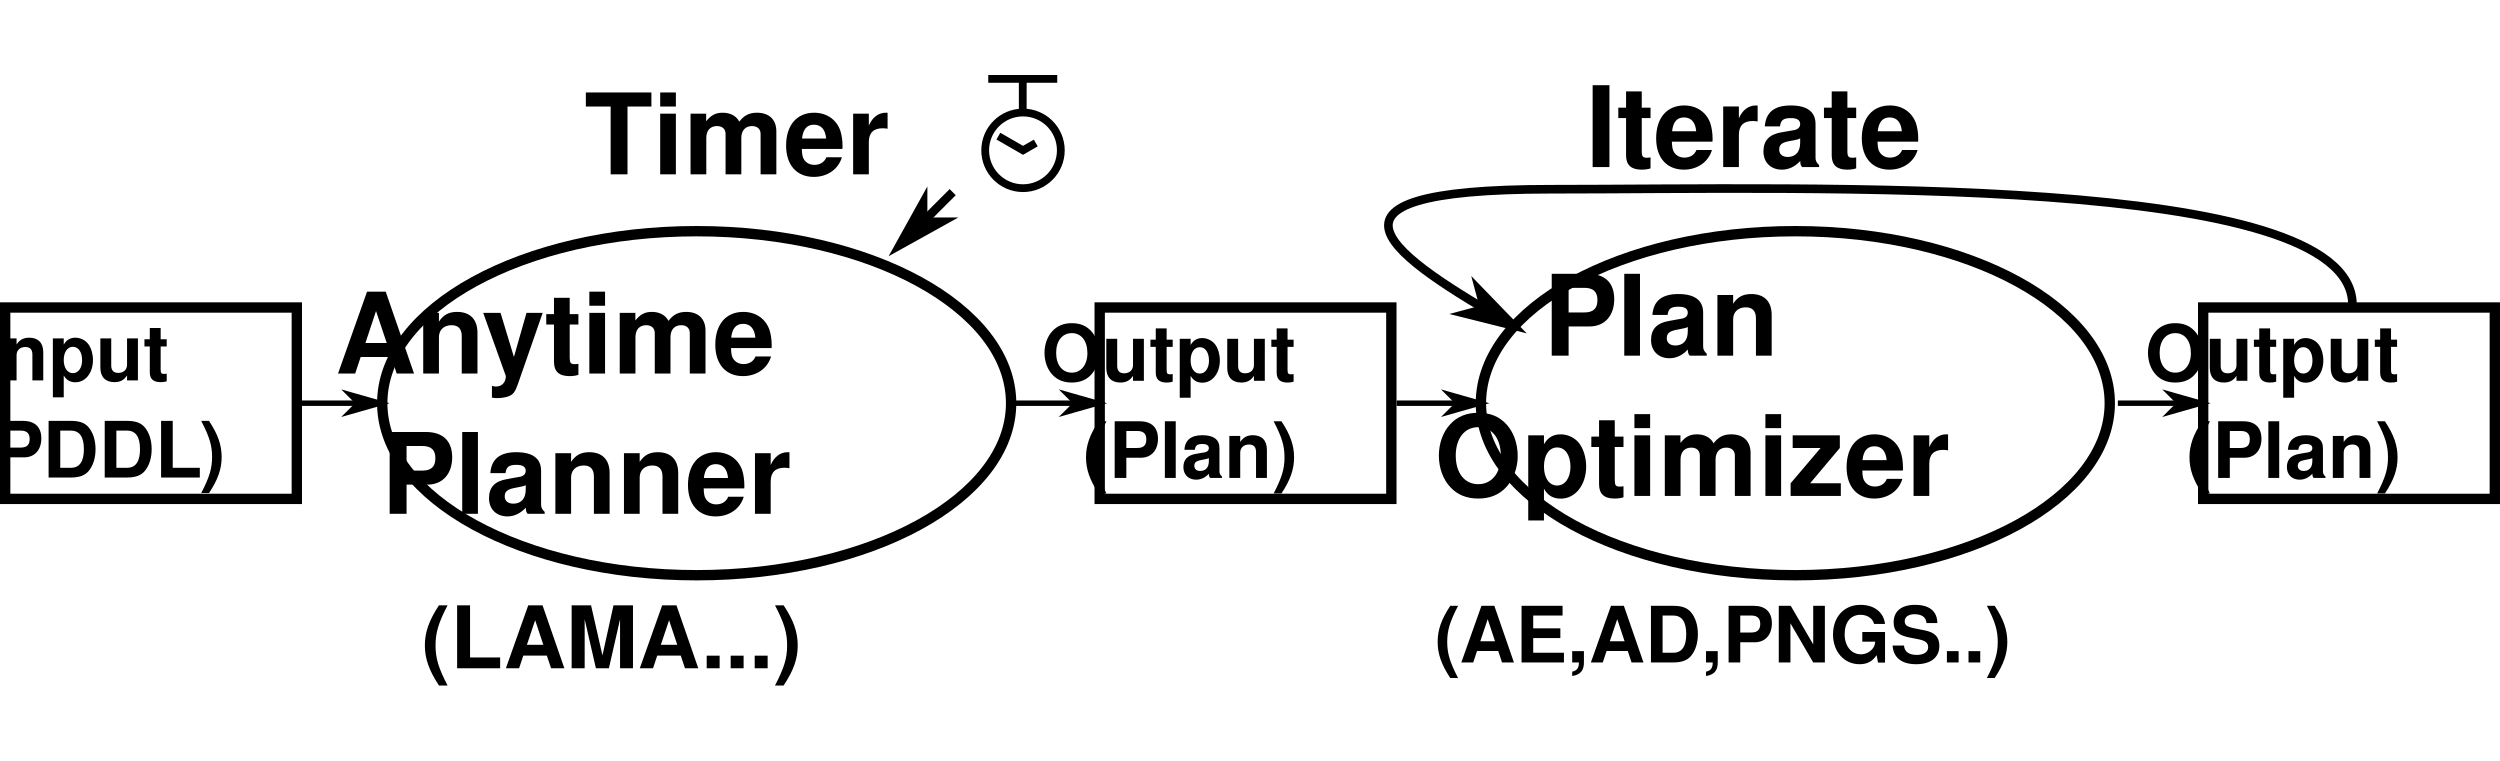
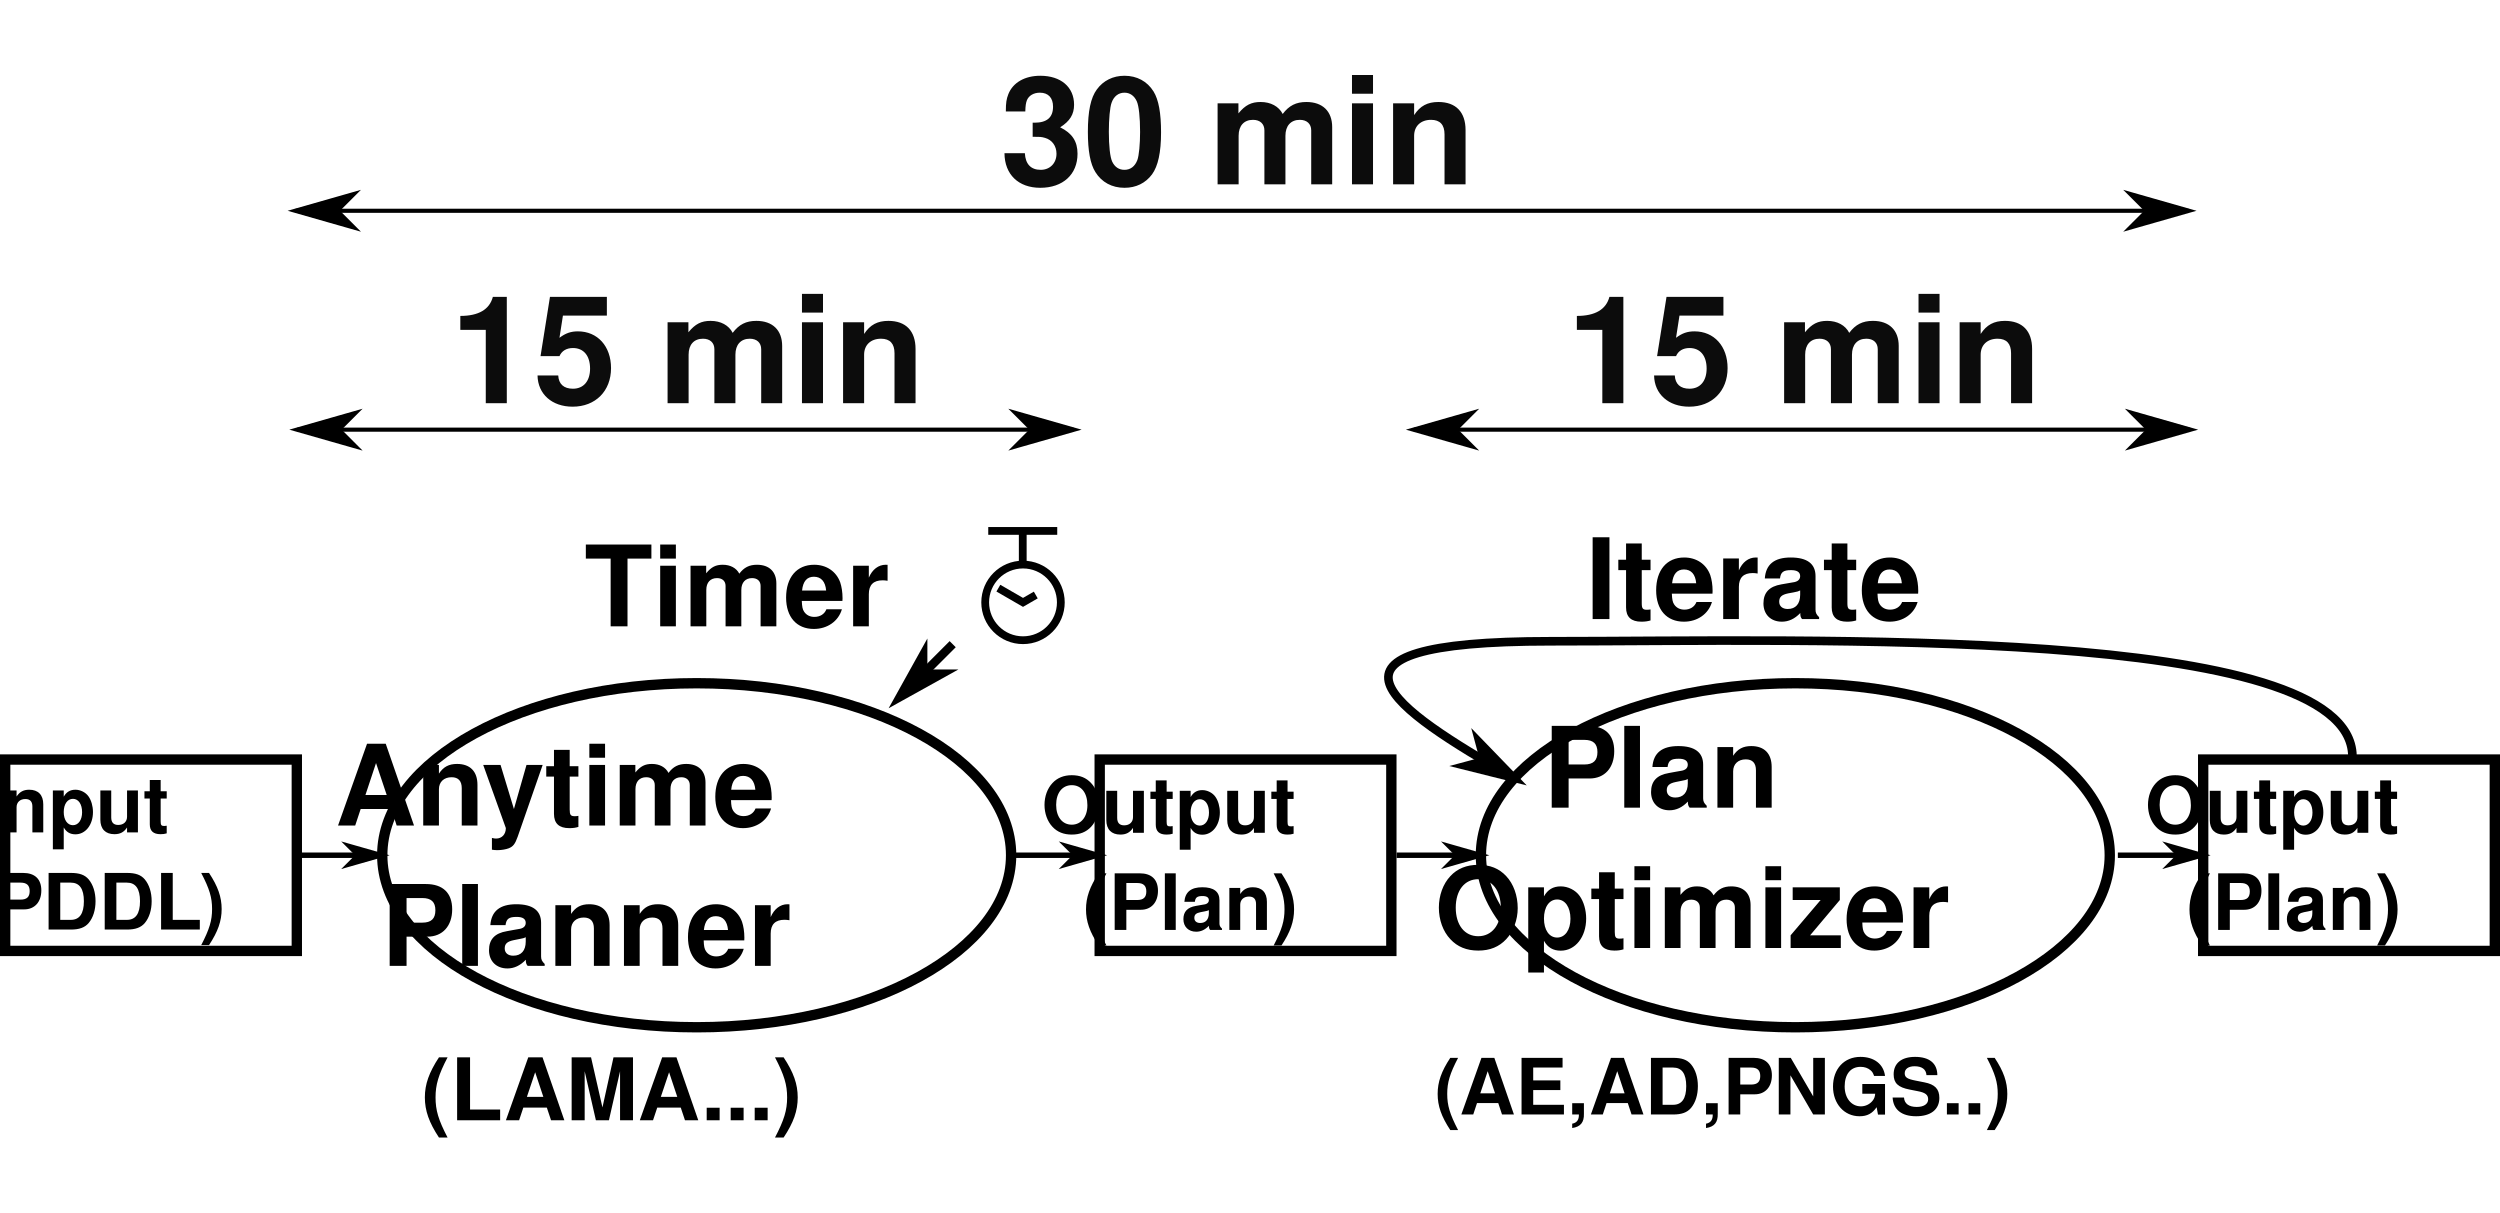
- <svg xmlns="http://www.w3.org/2000/svg" width="600" height="182.528" id="svg2" version="1.1">
+ <svg xmlns="http://www.w3.org/2000/svg" width="600" height="291.017" id="svg2" version="1.1">
  <defs id="defs4">
+     <marker orient="auto" refY="0" refX="0" id="Arrow1Lstart" style="overflow:visible">
+       <path id="path4116" d="M 0,0 5,-5 -12.5,0 5,5 0,0 z" style="fill-rule:evenodd;stroke:#000000;stroke-width:1pt" transform="matrix(0.8,0,0,0.8,10,0)" />
+     </marker>
    <marker orient="auto" refY="0" refX="0" id="Arrow1Mend" style="overflow:visible">
      <path id="path4344" d="M 0,0 5,-5 -12.5,0 5,5 0,0 z" style="fill-rule:evenodd;stroke:#000000;stroke-width:1pt" transform="matrix(-0.4,0,0,-0.4,-4,0)" />
    </marker>
    <marker orient="auto" refY="0" refX="0" id="Arrow1Lend" style="overflow:visible">
      <path id="path4338" d="M 0,0 5,-5 -12.5,0 5,5 0,0 z" style="fill-rule:evenodd;stroke:#000000;stroke-width:1pt" transform="matrix(-0.8,0,0,-0.8,-10,0)" />
    </marker>
    <marker orient="auto" refY="0" refX="0" id="Arrow1Mend-0" style="overflow:visible">
      <path id="path4344-5" d="M 0,0 5,-5 -12.5,0 5,5 0,0 z" style="fill-rule:evenodd;stroke:#000000;stroke-width:1pt" transform="matrix(-0.4,0,0,-0.4,-4,0)" />
    </marker>
    <marker orient="auto" refY="0" refX="0" id="marker4230" style="overflow:visible">
      <path id="path4232" d="M 0,0 5,-5 -12.5,0 5,5 0,0 z" style="fill-rule:evenodd;stroke:#000000;stroke-width:1pt" transform="matrix(-0.4,0,0,-0.4,-4,0)" />
    </marker>
    <marker orient="auto" refY="0" refX="0" id="marker4234" style="overflow:visible">
      <path id="path4236" d="M 0,0 5,-5 -12.5,0 5,5 0,0 z" style="fill-rule:evenodd;stroke:#000000;stroke-width:1pt" transform="matrix(-0.4,0,0,-0.4,-4,0)" />
    </marker>
    <marker orient="auto" refY="0" refX="0" id="Arrow1Mend-7" style="overflow:visible">
      <path id="path4344-4" d="M 0,0 5,-5 -12.5,0 5,5 0,0 z" style="fill-rule:evenodd;stroke:#000000;stroke-width:1pt" transform="matrix(-0.4,0,0,-0.4,-4,0)" />
    </marker>
    <marker orient="auto" refY="0" refX="0" id="marker4230-1" style="overflow:visible">
      <path id="path4232-6" d="M 0,0 5,-5 -12.5,0 5,5 0,0 z" style="fill-rule:evenodd;stroke:#000000;stroke-width:1pt" transform="matrix(-0.4,0,0,-0.4,-4,0)" />
    </marker>
    <marker orient="auto" refY="0" refX="0" id="marker4234-8" style="overflow:visible">
      <path id="path4236-6" d="M 0,0 5,-5 -12.5,0 5,5 0,0 z" style="fill-rule:evenodd;stroke:#000000;stroke-width:1pt" transform="matrix(-0.4,0,0,-0.4,-4,0)" />
    </marker>
    <marker orient="auto" refY="0" refX="0" id="Arrow1Mend-05" style="overflow:visible">
      <path id="path4344-0" d="M 0,0 5,-5 -12.5,0 5,5 0,0 z" style="fill-rule:evenodd;stroke:#000000;stroke-width:1pt" transform="matrix(-0.4,0,0,-0.4,-4,0)" />
    </marker>
    <marker orient="auto" refY="0" refX="0" id="marker4545" style="overflow:visible">
      <path id="path4547" d="M 0,0 5,-5 -12.5,0 5,5 0,0 z" style="fill-rule:evenodd;stroke:#000000;stroke-width:1pt" transform="matrix(-0.4,0,0,-0.4,-4,0)" />
    </marker>
    <marker orient="auto" refY="0" refX="0" id="marker4549" style="overflow:visible">
      <path id="path4551" d="M 0,0 5,-5 -12.5,0 5,5 0,0 z" style="fill-rule:evenodd;stroke:#000000;stroke-width:1pt" transform="matrix(-0.4,0,0,-0.4,-4,0)" />
    </marker>
    <marker orient="auto" refY="0" refX="0" id="marker4553" style="overflow:visible">
      <path id="path4555" d="M 0,0 5,-5 -12.5,0 5,5 0,0 z" style="fill-rule:evenodd;stroke:#000000;stroke-width:1pt" transform="matrix(-0.4,0,0,-0.4,-4,0)" />
    </marker>
    <marker orient="auto" refY="0" refX="0" id="marker4557" style="overflow:visible">
      <path id="path4559" d="M 0,0 5,-5 -12.5,0 5,5 0,0 z" style="fill-rule:evenodd;stroke:#000000;stroke-width:1pt" transform="matrix(-0.4,0,0,-0.4,-4,0)" />
    </marker>
    <marker orient="auto" refY="0" refX="0" id="marker4561" style="overflow:visible">
      <path id="path4563" d="M 0,0 5,-5 -12.5,0 5,5 0,0 z" style="fill-rule:evenodd;stroke:#000000;stroke-width:1pt" transform="matrix(-0.4,0,0,-0.4,-4,0)" />
    </marker>
+     <marker orient="auto" refY="0" refX="0" id="Arrow1Lstart-1" style="overflow:visible">
+       <path id="path4116-7" d="M 0,0 5,-5 -12.5,0 5,5 0,0 z" style="fill-rule:evenodd;stroke:#000000;stroke-width:1pt" transform="matrix(0.8,0,0,0.8,10,0)" />
+     </marker>
+     <marker orient="auto" refY="0" refX="0" id="Arrow1Lend-5" style="overflow:visible">
+       <path id="path4338-3" d="M 0,0 5,-5 -12.5,0 5,5 0,0 z" style="fill-rule:evenodd;stroke:#000000;stroke-width:1pt" transform="matrix(-0.8,0,0,-0.8,-10,0)" />
+     </marker>
+     <marker orient="auto" refY="0" refX="0" id="Arrow1Lstart-2" style="overflow:visible">
+       <path id="path4116-4" d="M 0,0 5,-5 -12.5,0 5,5 0,0 z" style="fill-rule:evenodd;stroke:#000000;stroke-width:1pt" transform="matrix(0.8,0,0,0.8,10,0)" />
+     </marker>
+     <marker orient="auto" refY="0" refX="0" id="Arrow1Lend-54" style="overflow:visible">
+       <path id="path4338-2" d="M 0,0 5,-5 -12.5,0 5,5 0,0 z" style="fill-rule:evenodd;stroke:#000000;stroke-width:1pt" transform="matrix(-0.8,0,0,-0.8,-10,0)" />
+     </marker>
  </defs>
-   <g id="layer1" transform="translate(-1.874878,-746.143)">
+   <g id="layer1" transform="translate(-1.874878,-637.654)">
    <rect style="color:#000000;fill:none;stroke:#000000;stroke-width:2.483;marker:none;visibility:visible;display:inline;overflow:visible;enable-background:accumulate" id="rect5271-7" width="69.994" height="45.933" x="3.116" y="819.944" />
    <text xml:space="preserve" style="font-size:18.65px;font-style:normal;font-variant:normal;font-weight:bold;font-stretch:normal;text-indent:0;text-align:center;text-decoration:none;line-height:125%;letter-spacing:normal;word-spacing:normal;text-transform:none;direction:ltr;block-progression:tb;writing-mode:lr-tb;text-anchor:middle;baseline-shift:baseline;color:#000000;fill:#000000;stroke:none;stroke-width:1.8;marker:none;visibility:visible;display:inline;overflow:visible;enable-background:accumulate;font-family:Nimbus Sans L;-inkscape-font-specification:Nimbus Sans L Bold" x="37.832" y="837.44" id="text5273-7">
      <tspan id="tspan5275-7" x="37.832" y="837.44">Input</tspan>
      <tspan x="37.832" y="860.753" id="tspan5277-62">(PDDL)</tspan>
    </text>
    <path style="fill:none;stroke:#000000;stroke-width:1.306;stroke-linecap:butt;stroke-linejoin:miter;stroke-miterlimit:4;stroke-opacity:1;stroke-dasharray:none;marker-end:url(#Arrow1Mend)" d="m 73.11,842.91 19.686,0" id="path5279-4" />
    <path style="color:#000000;fill:none;stroke:#000000;stroke-width:1.8;marker:none;visibility:visible;display:inline;overflow:visible;enable-background:accumulate" id="path5281-93" d="m 189.484,91.175 c 0,16.529 -24.492,29.929 -54.705,29.929 -30.213,0 -54.705,-13.4 -54.705,-29.929 0,-16.529 24.492,-29.929 54.705,-29.929 30.213,0 54.705,13.4 54.705,29.929 z" transform="matrix(1.379445,0,0,1.379445,-16.84282,717.1402)" />
    <g id="g5432-1" transform="matrix(1.379445,0,0,1.379445,-0.711413,-390.4018)">
      <text id="text5283-0" y="888.897" x="122.887" style="font-size:19.529px;font-style:normal;font-variant:normal;font-weight:bold;font-stretch:normal;text-indent:0;text-align:center;text-decoration:none;line-height:125%;letter-spacing:normal;word-spacing:normal;text-transform:none;direction:ltr;block-progression:tb;writing-mode:lr-tb;text-anchor:middle;baseline-shift:baseline;color:#000000;fill:#000000;stroke:none;stroke-width:1.8;marker:none;visibility:visible;display:inline;overflow:visible;enable-background:accumulate;font-family:Nimbus Sans L;-inkscape-font-specification:Nimbus Sans L Bold" xml:space="preserve">
        <tspan y="888.897" x="122.887" id="tspan5285-3">Anytime</tspan>
        <tspan y="913.308" x="122.887" id="tspan3032-2">Planner</tspan>
      </text>
      <text id="text5287-64" y="940.181" x="122.909" style="font-size:15.022px;font-style:normal;font-variant:normal;font-weight:bold;font-stretch:normal;text-indent:0;text-align:center;text-decoration:none;line-height:125%;letter-spacing:normal;word-spacing:normal;text-transform:none;direction:ltr;block-progression:tb;writing-mode:lr-tb;text-anchor:middle;baseline-shift:baseline;color:#000000;fill:#000000;fill-opacity:1;fill-rule:evenodd;stroke:none;stroke-width:1.8;marker:none;visibility:visible;display:inline;overflow:visible;enable-background:accumulate;font-family:Nimbus Sans L;-inkscape-font-specification:Nimbus Sans L Bold" xml:space="preserve">
        <tspan y="940.181" x="122.909" id="tspan5289-2">(LAMA...)</tspan>
      </text>
    </g>
    <rect style="color:#000000;fill:none;stroke:#000000;stroke-width:2.483;marker:none;visibility:visible;display:inline;overflow:visible;enable-background:accumulate" id="rect5271-3-65" width="69.994" height="45.933" x="265.804" y="819.944" />
    <text xml:space="preserve" style="font-size:18.65px;font-style:normal;font-variant:normal;font-weight:bold;font-stretch:normal;text-indent:0;text-align:center;text-decoration:none;line-height:125%;letter-spacing:normal;word-spacing:normal;text-transform:none;direction:ltr;block-progression:tb;writing-mode:lr-tb;text-anchor:middle;baseline-shift:baseline;color:#000000;fill:#000000;stroke:none;stroke-width:1.8;marker:none;visibility:visible;display:inline;overflow:visible;enable-background:accumulate;font-family:Nimbus Sans L;-inkscape-font-specification:Nimbus Sans L Bold" x="300.52" y="837.531" id="text5273-6-7">
      <tspan id="tspan5275-3-8" x="300.52" y="837.531">Output</tspan>
      <tspan x="300.52" y="860.844" id="tspan5277-6-2">(Plan)</tspan>
    </text>
    <path style="fill:none;stroke:#000000;stroke-width:1.306;stroke-linecap:butt;stroke-linejoin:miter;stroke-miterlimit:4;stroke-opacity:1;stroke-dasharray:none;marker-end:url(#Arrow1Mend)" d="m 245.322,842.91 19.686,0" id="path5279-1-3" />
    <path style="color:#000000;fill:none;stroke:#000000;stroke-width:1.8;marker:none;visibility:visible;display:inline;overflow:visible;enable-background:accumulate" id="path5281-6-8" d="m 189.484,91.175 c 0,16.529 -24.492,29.929 -54.705,29.929 -30.213,0 -54.705,-13.4 -54.705,-29.929 0,-16.529 24.492,-29.929 54.705,-29.929 30.213,0 54.705,13.4 54.705,29.929 z" transform="matrix(1.379445,0,0,1.379445,246.8371,717.1402)" />
    <g id="g5438-6" transform="matrix(1.379445,0,0,1.379445,1.031153,-367.3159)">
      <text id="text5283-8-8" y="869.052" x="314.037" style="font-size:19.529px;font-style:normal;font-variant:normal;font-weight:bold;font-stretch:normal;text-indent:0;text-align:center;text-decoration:none;line-height:125%;letter-spacing:normal;word-spacing:normal;text-transform:none;direction:ltr;block-progression:tb;writing-mode:lr-tb;text-anchor:middle;baseline-shift:baseline;color:#000000;fill:#000000;stroke:none;stroke-width:1.8;marker:none;visibility:visible;display:inline;overflow:visible;enable-background:accumulate;font-family:Nimbus Sans L;-inkscape-font-specification:Nimbus Sans L Bold" xml:space="preserve">
        <tspan y="869.052" x="314.037" id="tspan5285-9-0">Plan</tspan>
        <tspan y="893.463" x="314.037" id="tspan3055-0">Optimizer</tspan>
      </text>
    </g>
    <rect style="color:#000000;fill:none;stroke:#000000;stroke-width:2.483;marker:none;visibility:visible;display:inline;overflow:visible;enable-background:accumulate" id="rect5271-3-6-7" width="69.994" height="45.933" x="530.639" y="819.944" />
    <text xml:space="preserve" style="font-size:18.65px;font-style:normal;font-variant:normal;font-weight:bold;font-stretch:normal;text-indent:0;text-align:center;text-decoration:none;line-height:125%;letter-spacing:normal;word-spacing:normal;text-transform:none;direction:ltr;block-progression:tb;writing-mode:lr-tb;text-anchor:middle;baseline-shift:baseline;color:#000000;fill:#000000;stroke:none;stroke-width:1.8;marker:none;visibility:visible;display:inline;overflow:visible;enable-background:accumulate;font-family:Nimbus Sans L;-inkscape-font-specification:Nimbus Sans L Bold" x="565.355" y="837.531" id="text5273-6-9-5">
      <tspan id="tspan5275-3-3-0" x="565.355" y="837.531">Output</tspan>
      <tspan x="565.355" y="860.844" id="tspan5277-6-1-2">(Plan)</tspan>
    </text>
    <path style="fill:none;stroke:#000000;stroke-width:1.306;stroke-linecap:butt;stroke-linejoin:miter;stroke-miterlimit:4;stroke-opacity:1;stroke-dasharray:none;marker-end:url(#Arrow1Mend)" d="m 510.158,842.91 19.686,0" id="path5279-1-9-8" />
    <path style="fill:none;stroke:#000000;stroke-width:1.306;stroke-linecap:butt;stroke-linejoin:miter;stroke-miterlimit:4;stroke-opacity:1;stroke-dasharray:none;marker-end:url(#Arrow1Mend)" d="m 337.059,842.91 19.686,0" id="path5279-1-7-9" />
    <path style="fill:none;stroke:#000000;stroke-width:2.072px;stroke-linecap:butt;stroke-linejoin:miter;stroke-opacity:1;marker-end:url(#Arrow1Mend)" d="m 230.52,792.257 -12.488,12.488" id="path6322-9" />
    <path style="color:#000000;fill:none;stroke:#000000;stroke-width:2.905;stroke-miterlimit:4;stroke-dasharray:none;marker:none;visibility:visible;display:inline;overflow:visible;enable-background:accumulate" id="path5281-9-5" d="m 148.918,91.175 c 0,7.809 -6.33,14.139 -14.139,14.139 -7.809,0 -14.139,-6.33 -14.139,-14.139 0,-7.809 6.33,-14.139 14.139,-14.139 7.809,0 14.139,6.33 14.139,14.139 z" transform="matrix(0.6419992,0,0,0.6419992,160.8691,723.6925)" />
    <path style="fill:none;stroke:#000000;stroke-width:1.865;stroke-linecap:butt;stroke-linejoin:miter;stroke-miterlimit:4;stroke-opacity:1;stroke-dasharray:none" d="m 250.461,780.458 -3.064,1.769 -5.915,-3.415" id="path6528-5" />
    <path style="fill:none;stroke:#000000;stroke-width:1.865;stroke-linecap:butt;stroke-linejoin:miter;stroke-miterlimit:4;stroke-opacity:1;stroke-dasharray:none" d="m 247.334,772.491 0,-6.776" id="path6530-3" />
    <path style="fill:none;stroke:#000000;stroke-width:1.865;stroke-linecap:butt;stroke-linejoin:miter;stroke-miterlimit:4;stroke-opacity:1;stroke-dasharray:none" d="m 255.611,765.075 -16.555,0" id="path6532-1" />
    <text xml:space="preserve" style="font-size:26.939px;font-style:normal;font-variant:normal;font-weight:bold;font-stretch:normal;text-indent:0;text-align:center;text-decoration:none;line-height:125%;letter-spacing:normal;word-spacing:normal;text-transform:none;direction:ltr;block-progression:tb;writing-mode:lr-tb;text-anchor:middle;baseline-shift:baseline;color:#000000;fill:#000000;fill-opacity:1;fill-rule:evenodd;stroke:none;stroke-width:0.9;marker:none;visibility:visible;display:inline;overflow:visible;enable-background:accumulate;font-family:Nimbus Sans L;-inkscape-font-specification:Nimbus Sans L Bold" x="197.478" y="787.979" id="text6534-7">
      <tspan id="tspan6536-8" x="197.478" y="787.979">Timer</tspan>
    </text>
    <path style="fill:none;stroke:#000000;stroke-width:2.072px;stroke-linecap:butt;stroke-linejoin:miter;stroke-opacity:1;marker-end:url(#Arrow1Mend)" d="m 566.458,819.122 c -0.411,-31.626 -130.085,-27.564 -192.426,-27.564 -62.695,0 -37.366,16.337 -9.282,32.551" id="path6538-2" />
    <text xml:space="preserve" style="font-size:26.939px;font-style:normal;font-variant:normal;font-weight:bold;font-stretch:normal;text-indent:0;text-align:center;text-decoration:none;line-height:125%;letter-spacing:normal;word-spacing:normal;text-transform:none;direction:ltr;block-progression:tb;writing-mode:lr-tb;text-anchor:middle;baseline-shift:baseline;color:#000000;fill:#000000;fill-opacity:1;fill-rule:evenodd;stroke:none;stroke-width:0.9;marker:none;visibility:visible;display:inline;overflow:visible;enable-background:accumulate;font-family:Nimbus Sans L;-inkscape-font-specification:Nimbus Sans L Bold" x="441.472" y="786.237" id="text6908-9">
      <tspan id="tspan6910-1" x="441.472" y="786.237">Iterate</tspan>
    </text>
    <text id="text5287-6-5" y="905.129" x="428.307" style="font-size:18.65px;font-style:normal;font-variant:normal;font-weight:bold;font-stretch:normal;text-indent:0;text-align:center;text-decoration:none;line-height:125%;letter-spacing:normal;word-spacing:normal;text-transform:none;direction:ltr;block-progression:tb;writing-mode:lr-tb;text-anchor:middle;baseline-shift:baseline;color:#000000;fill:#000000;fill-opacity:1;fill-rule:evenodd;stroke:none;stroke-width:1.8;marker:none;visibility:visible;display:inline;overflow:visible;enable-background:accumulate;font-family:Nimbus Sans L;-inkscape-font-specification:Nimbus Sans L Bold" xml:space="preserve">
      <tspan y="905.129" x="428.307" id="tspan5289-5-5">(AE,AD,PNGS..)</tspan>
    </text>
+     <path style="fill:none;stroke:#000000;stroke-width:0.99;stroke-linecap:butt;stroke-linejoin:miter;stroke-miterlimit:4;stroke-opacity:1;stroke-dasharray:none;marker-start:url(#Arrow1Lstart);marker-end:url(#Arrow1Lend)" d="m 257.667,-5.371 -186.313,0" id="path3050" transform="translate(1.874878,746.143)" />
+     <text xml:space="preserve" style="font-size:36px;font-style:normal;font-variant:normal;font-weight:bold;font-stretch:normal;text-indent:0;text-align:start;text-decoration:none;line-height:125%;letter-spacing:normal;word-spacing:normal;text-transform:none;direction:ltr;block-progression:tb;writing-mode:lr-tb;text-anchor:start;baseline-shift:baseline;opacity:0.951;color:#000000;fill:#000000;fill-opacity:1;fill-rule:nonzero;stroke:none;stroke-width:0.99;marker:none;visibility:visible;display:inline;overflow:visible;enable-background:accumulate;font-family:Nimbus Sans L;-inkscape-font-specification:Nimbus Sans L Bold" x="109.898" y="734.429" id="text4584">
+       <tspan id="tspan4586" x="109.898" y="734.429">15 min</tspan>
+     </text>
+     <path style="fill:none;stroke:#000000;stroke-width:0.99;stroke-linecap:butt;stroke-linejoin:miter;stroke-miterlimit:4;stroke-opacity:1;stroke-dasharray:none;marker-start:url(#Arrow1Lstart);marker-end:url(#Arrow1Lend)" d="m 527.516,740.772 -186.313,0" id="path3050-9" />
+     <text xml:space="preserve" style="font-size:36px;font-style:normal;font-variant:normal;font-weight:bold;font-stretch:normal;text-indent:0;text-align:start;text-decoration:none;line-height:125%;letter-spacing:normal;word-spacing:normal;text-transform:none;direction:ltr;block-progression:tb;writing-mode:lr-tb;text-anchor:start;baseline-shift:baseline;opacity:0.951;color:#000000;fill:#000000;fill-opacity:1;fill-rule:nonzero;stroke:none;stroke-width:0.99;marker:none;visibility:visible;display:inline;overflow:visible;enable-background:accumulate;font-family:Nimbus Sans L;-inkscape-font-specification:Nimbus Sans L Bold" x="377.872" y="734.429" id="text4584-2">
+       <tspan id="tspan4586-9" x="377.872" y="734.429">15 min</tspan>
+     </text>
+     <path style="fill:none;stroke:#000000;stroke-width:0.99;stroke-linecap:butt;stroke-linejoin:miter;stroke-miterlimit:4;stroke-opacity:1;stroke-dasharray:none;marker-start:url(#Arrow1Lstart);marker-end:url(#Arrow1Lend)" d="m 527.12,688.241 -454.287,0" id="path3050-7" />
+     <text xml:space="preserve" style="font-size:36px;font-style:normal;font-variant:normal;font-weight:bold;font-stretch:normal;text-indent:0;text-align:start;text-decoration:none;line-height:125%;letter-spacing:normal;word-spacing:normal;text-transform:none;direction:ltr;block-progression:tb;writing-mode:lr-tb;text-anchor:start;baseline-shift:baseline;opacity:0.951;color:#000000;fill:#000000;fill-opacity:1;fill-rule:nonzero;stroke:none;stroke-width:0.99;marker:none;visibility:visible;display:inline;overflow:visible;enable-background:accumulate;font-family:Nimbus Sans L;-inkscape-font-specification:Nimbus Sans L Bold" x="241.903" y="681.898" id="text4584-9">
+       <tspan id="tspan4586-6" x="241.903" y="681.898">30 min</tspan>
+     </text>
  </g>
</svg>
